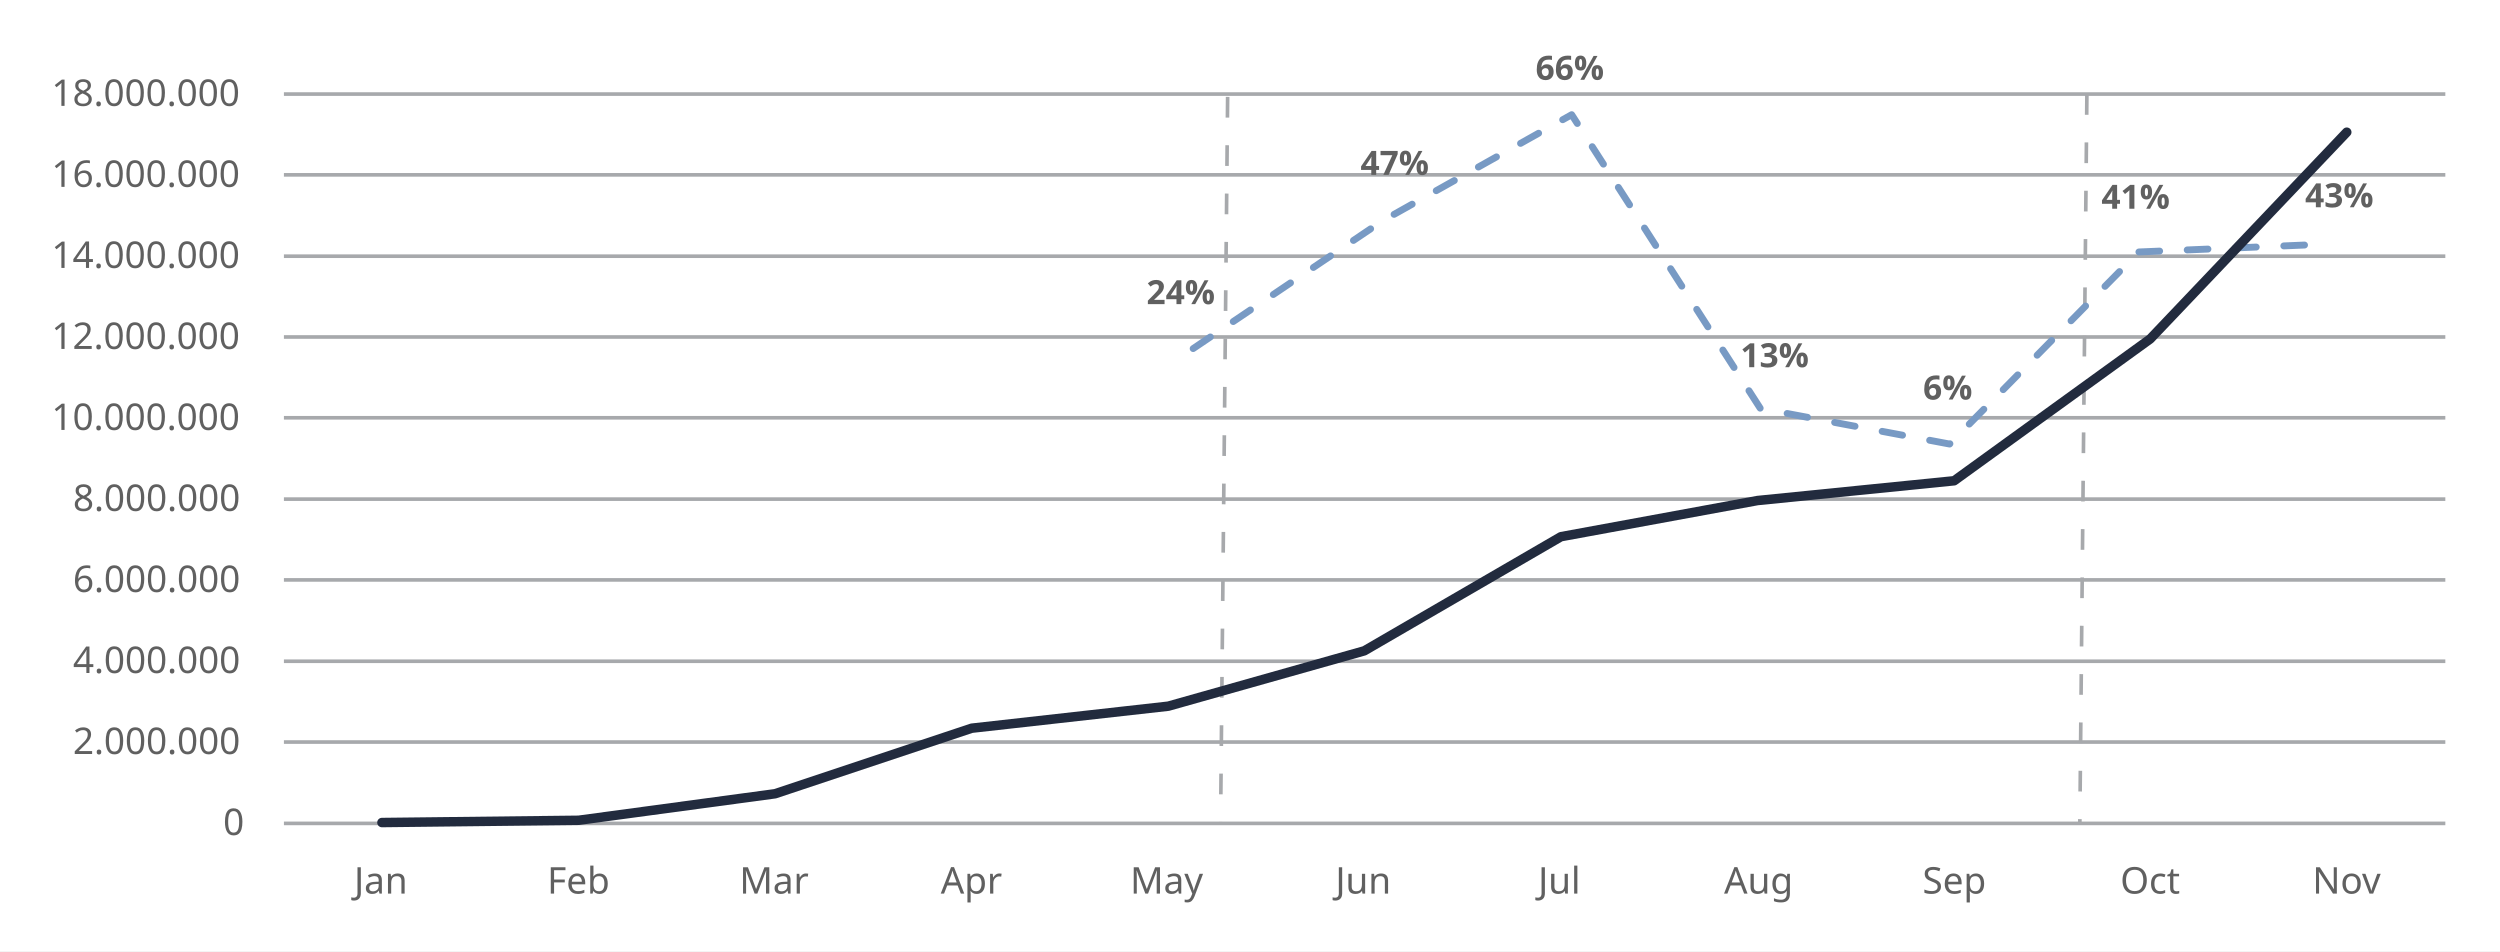
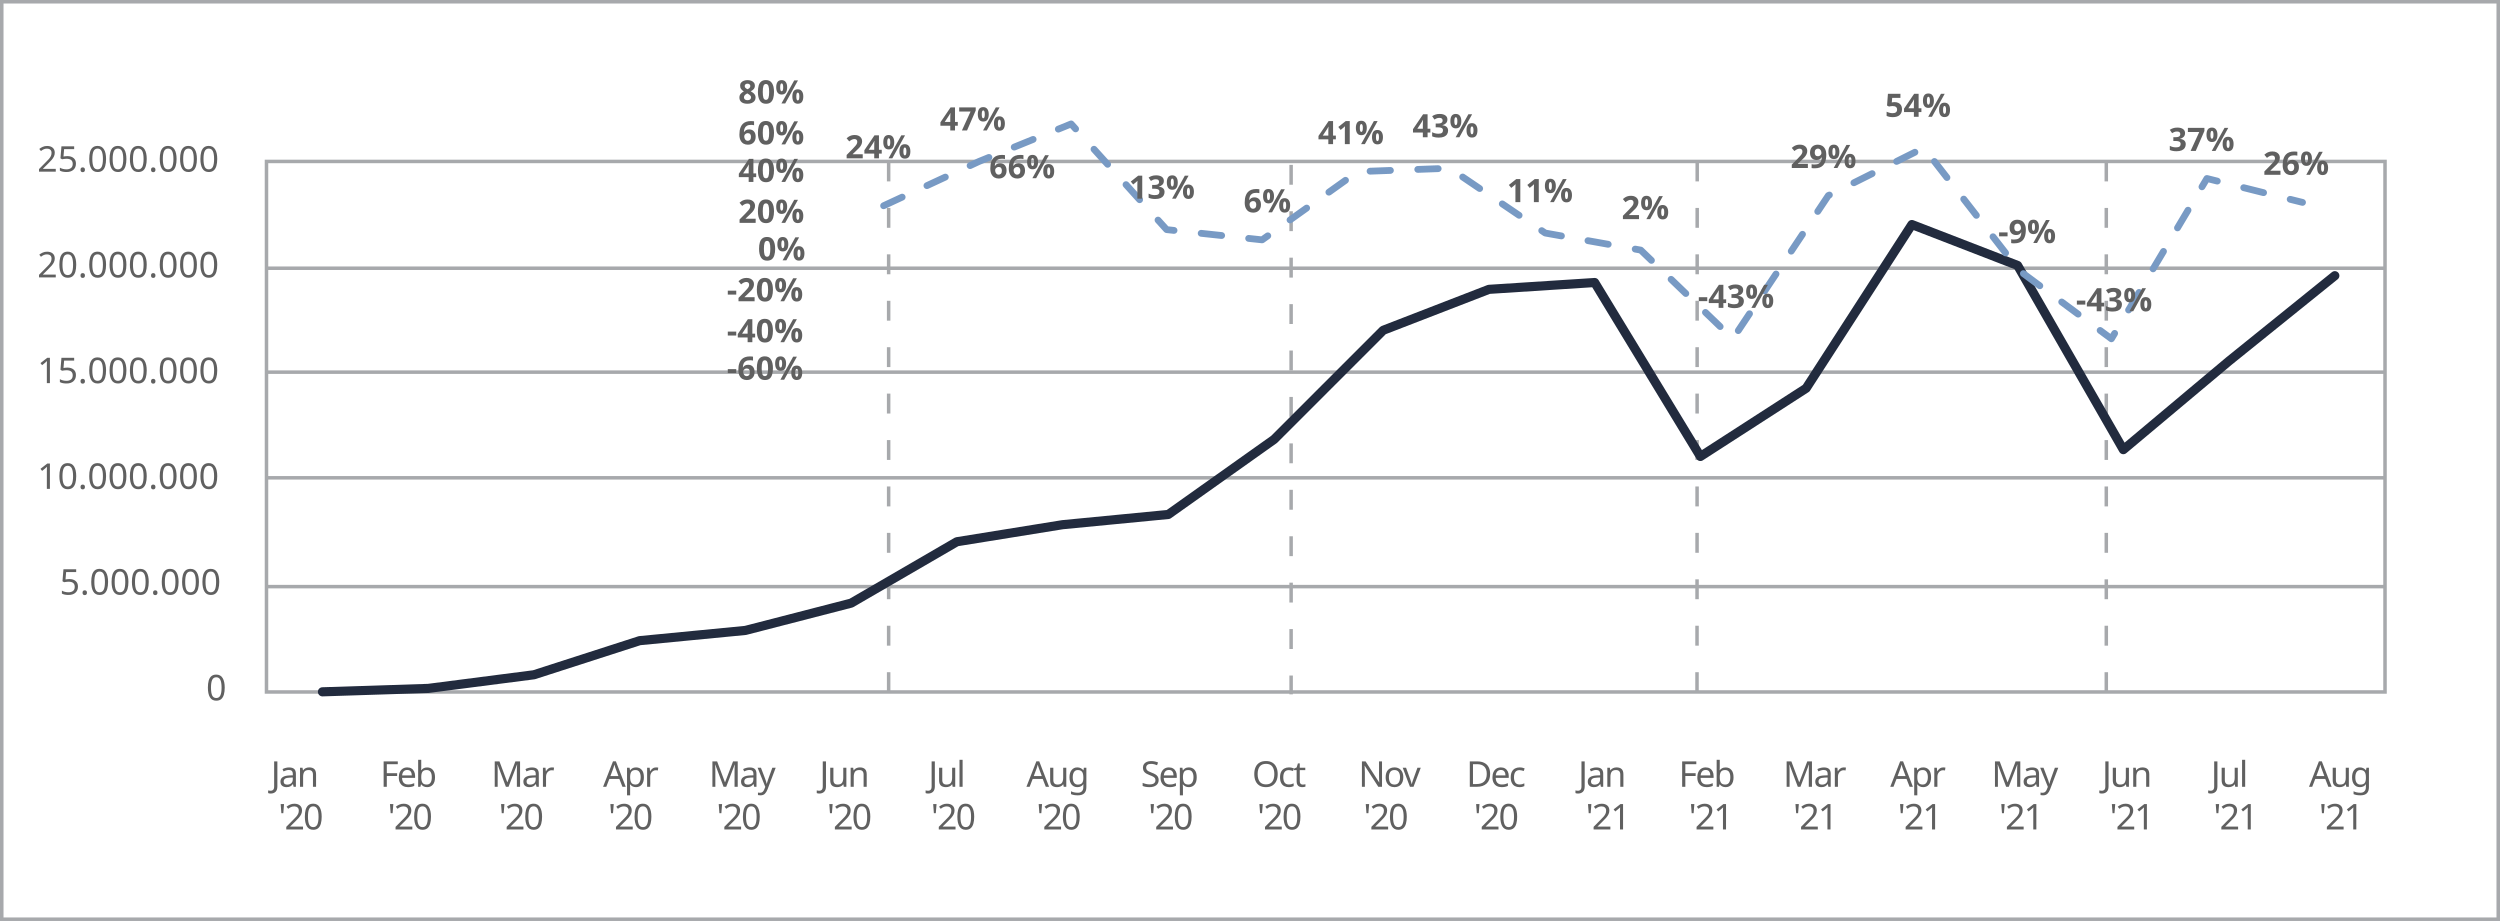
- <svg xmlns="http://www.w3.org/2000/svg" width="100%" height="100%" style="background: white" viewBox="0 0 971.121 369.51">
-   <g id="Group_730" data-name="Group 730" transform="translate(-61 -4065)">
-     <rect id="Rectangle_412" data-name="Rectangle 412" width="971.121" height="369.51" transform="translate(61 4065)" fill="#fff" />
-     <g id="Group_510" data-name="Group 510" transform="translate(-0.316 -3.747)">
-       <path id="Path_658" data-name="Path 658" d="M171.6,4356.992h839.6m-839.6-31.381h839.6m-839.6-31.6h839.6M171.6,4262.63h839.6m-839.6-31.6h839.6m-839.6-31.381h839.6m-839.6-31.381h839.6m-839.6-31.6h839.6m-839.6-31.381h839.6" fill="none" stroke="#a7a9ac" stroke-miterlimit="10" stroke-width="1.417" />
-       <line id="Line_57" data-name="Line 57" x2="839.601" transform="translate(171.604 4388.592)" fill="none" stroke="#a7a9ac" stroke-miterlimit="10" stroke-width="1.417" />
-       <text id="_0" data-name="0" transform="translate(147.994 4393.114)" fill="#606060" font-size="14.314" font-family="IBMPlexSans, IBM Plex Sans">
-         <tspan x="0" y="0">0</tspan>
+ <svg xmlns="http://www.w3.org/2000/svg" width="100%" height="100%" viewBox="0 0 1006.887 370.927">
+   <g id="Group_430" data-name="Group 430" transform="translate(-59.992 -4064.349)">
+     <rect id="Rectangle_540" data-name="Rectangle 540" width="1005.47" height="369.51" transform="translate(60.7 4065.058)" fill="#fff" stroke="#a7a9ac" stroke-width="1.417" />
+     <g id="Group_414" data-name="Group 414">
+       <rect id="Rectangle_541" data-name="Rectangle 541" width="853.249" height="213.673" transform="translate(167.321 4129.371)" fill="none" stroke="#a7a9ac" stroke-width="1.416" />
+       <line id="Line_135" data-name="Line 135" x2="853.375" transform="translate(167.195 4300.612)" fill="none" stroke="#a7a9ac" stroke-width="1.416" />
+       <line id="Line_136" data-name="Line 136" x2="853.375" transform="translate(167.195 4256.791)" fill="none" stroke="#a7a9ac" stroke-width="1.416" />
+       <line id="Line_137" data-name="Line 137" x2="853.375" transform="translate(167.195 4214.234)" fill="none" stroke="#a7a9ac" stroke-width="1.416" />
+       <line id="Line_138" data-name="Line 138" x2="853.375" transform="translate(167.195 4172.381)" fill="none" stroke="#a7a9ac" stroke-width="1.416" />
+     </g>
+     <text id="Jan_20" data-name="Jan  '20" transform="translate(181.093 4381.236)" fill="#606060" font-size="14.314" font-family="IBMPlexSans, IBM Plex Sans" letter-spacing="-0.05em">
+       <tspan x="-12" y="0">Jan </tspan>
+       <tspan x="-9" y="17.176">'20</tspan>
+     </text>
+     <text id="Feb_20" data-name="Feb  '20" transform="translate(225.112 4381.236)" fill="#606060" font-size="14.314" font-family="IBMPlexSans, IBM Plex Sans" letter-spacing="-0.05em">
+       <tspan x="-12" y="0">Feb </tspan>
+       <tspan x="-9" y="17.176">'20</tspan>
+     </text>
+     <text id="Mar_20" data-name="Mar  '20" transform="translate(269.855 4381.236)" fill="#606060" font-size="14.314" font-family="IBMPlexSans, IBM Plex Sans" letter-spacing="-0.05em">
+       <tspan x="-12" y="0">Mar </tspan>
+       <tspan x="-9" y="17.176">'20</tspan>
+     </text>
+     <text id="Apr_20" data-name="Apr  '20" transform="translate(313.882 4381.236)" fill="#606060" font-size="14.314" font-family="IBMPlexSans, IBM Plex Sans" letter-spacing="-0.05em">
+       <tspan x="-11" y="0">Apr </tspan>
+       <tspan x="-9" y="17.176">'20</tspan>
+     </text>
+     <text id="May_20" data-name="May '20" transform="translate(357.523 4381.236)" fill="#606060" font-size="14.314" font-family="IBMPlexSans, IBM Plex Sans" letter-spacing="-0.05em">
+       <tspan x="-12" y="0">May</tspan>
+       <tspan x="-9" y="17.176">'20</tspan>
+     </text>
+     <text id="Jun_20" data-name="Jun  '20" transform="translate(402.05 4381.236)" fill="#606060" font-size="14.314" font-family="IBMPlexSans, IBM Plex Sans" letter-spacing="-0.05em">
+       <tspan x="-12" y="0">Jun </tspan>
+       <tspan x="-9" y="17.176">'20</tspan>
+     </text>
+     <text id="Jul_20" data-name="Jul  '20" transform="translate(443.894 4381.236)" fill="#606060" font-size="14.314" font-family="IBMPlexSans, IBM Plex Sans" letter-spacing="-0.05em">
+       <tspan x="-10" y="0">Jul </tspan>
+       <tspan x="-9" y="17.176">'20</tspan>
+     </text>
+     <text id="Aug_20" data-name="Aug  '20" transform="translate(486.39 4381.236)" fill="#606060" font-size="14.314" font-family="IBMPlexSans, IBM Plex Sans" letter-spacing="-0.05em">
+       <tspan x="-13" y="0">Aug </tspan>
+       <tspan x="-9" y="17.176">'20</tspan>
+     </text>
+     <text id="Sep_20" data-name="Sep  '20" transform="translate(531.462 4381.236)" fill="#606060" font-size="14.314" font-family="IBMPlexSans, IBM Plex Sans" letter-spacing="-0.05em">
+       <tspan x="-12" y="0">Sep </tspan>
+       <tspan x="-9" y="17.176">'20</tspan>
+     </text>
+     <text id="Oct_20" data-name="Oct  '20" transform="translate(575.282 4381.236)" fill="#606060" font-size="14.314" font-family="IBMPlexSans, IBM Plex Sans" letter-spacing="-0.05em">
+       <tspan x="-11" y="0">Oct </tspan>
+       <tspan x="-9" y="17.176">'20</tspan>
+     </text>
+     <text id="Nov_20" data-name="Nov '20" transform="translate(618.121 4381.236)" fill="#606060" font-size="14.314" font-family="IBMPlexSans, IBM Plex Sans" letter-spacing="-0.05em">
+       <tspan x="-11" y="0">Nov</tspan>
+       <tspan x="-9" y="17.176">'20</tspan>
+     </text>
+     <text id="Dec_20" data-name="Dec  '20" transform="translate(662.57 4381.236)" fill="#606060" font-size="14.314" font-family="IBMPlexSans, IBM Plex Sans" letter-spacing="-0.05em">
+       <tspan x="-12" y="0">Dec </tspan>
+       <tspan x="-9" y="17.176">'20</tspan>
+     </text>
+     <text id="Jan_21" data-name="Jan  '21" transform="translate(705.624 4381.236)" fill="#606060" font-size="14.314" font-family="IBMPlexSans, IBM Plex Sans" letter-spacing="-0.05em">
+       <tspan x="-10" y="0">Jan</tspan>
+       <tspan x="-10" y="17.176" xml:space="preserve"> '21</tspan>
+     </text>
+     <text id="Feb_21" data-name="Feb  '21" transform="translate(747.095 4381.236)" fill="#606060" font-size="14.314" font-family="IBMPlexSans, IBM Plex Sans" letter-spacing="-0.05em">
+       <tspan x="-11" y="0">Feb</tspan>
+       <tspan x="-10" y="17.176" xml:space="preserve"> '21</tspan>
+     </text>
+     <text id="Mar_21" data-name="Mar  '21" transform="translate(789.176 4381.236)" fill="#606060" font-size="14.314" font-family="IBMPlexSans, IBM Plex Sans" letter-spacing="-0.05em">
+       <tspan x="-11" y="0">Mar</tspan>
+       <tspan x="-10" y="17.176" xml:space="preserve"> '21</tspan>
+     </text>
+     <text id="Apr_21" data-name="Apr  '21" transform="translate(831.3 4381.236)" fill="#606060" font-size="14.314" font-family="IBMPlexSans, IBM Plex Sans" letter-spacing="-0.05em">
+       <tspan x="-10" y="0">Apr</tspan>
+       <tspan x="-10" y="17.176" xml:space="preserve"> '21</tspan>
+     </text>
+     <text id="May_21" data-name="May '21" transform="translate(874.082 4381.236)" fill="#606060" font-size="14.314" font-family="IBMPlexSans, IBM Plex Sans" letter-spacing="-0.05em">
+       <tspan x="-12" y="0">May</tspan>
+       <tspan x="-9" y="17.176">'21</tspan>
+     </text>
+     <text id="Jun_21" data-name="Jun  '21" transform="translate(918.61 4381.236)" fill="#606060" font-size="14.314" font-family="IBMPlexSans, IBM Plex Sans" letter-spacing="-0.05em">
+       <tspan x="-12" y="0">Jun </tspan>
+       <tspan x="-9" y="17.176">'21</tspan>
+     </text>
+     <text id="Jul_21" data-name="Jul  '21" transform="translate(960.453 4381.236)" fill="#606060" font-size="14.314" font-family="IBMPlexSans, IBM Plex Sans" letter-spacing="-0.05em">
+       <tspan x="-10" y="0">Jul </tspan>
+       <tspan x="-9" y="17.176">'21</tspan>
+     </text>
+     <text id="Aug_21" data-name="Aug  '21" transform="translate(1002.949 4381.236)" fill="#606060" font-size="14.314" font-family="IBMPlexSans, IBM Plex Sans" letter-spacing="-0.05em">
+       <tspan x="-13" y="0">Aug </tspan>
+       <tspan x="-9" y="17.176">'21</tspan>
+     </text>
+     <g id="Group_415" data-name="Group 415">
+       <text id="_0" data-name="0" transform="translate(151.016 4346.418)" fill="#606060" font-size="14.314" font-family="IBMPlexSans, IBM Plex Sans">
+         <tspan x="-8" y="0">0</tspan>
      </text>
-       <text id="_2.000.000" data-name="2.000.000" transform="translate(89.661 4361.64)" fill="#606060" font-size="14.314" font-family="IBMPlexSans, IBM Plex Sans">
-         <tspan x="0" y="0">2.000.000</tspan>
+       <text id="_5.000.000" data-name="5.000.000" transform="translate(151.016 4303.833)" fill="#606060" font-size="14.314" font-family="IBMPlexSans, IBM Plex Sans">
+         <tspan x="-67" y="0">5.000.000</tspan>
      </text>
-       <text id="_4.000.000" data-name="4.000.000" transform="translate(89.661 4330.181)" fill="#606060" font-size="14.314" font-family="IBMPlexSans, IBM Plex Sans">
-         <tspan x="0" y="0">4.000.000</tspan>
+       <text id="_10.000.000" data-name="10.000.000" transform="translate(151.016 4261.248)" fill="#606060" font-size="14.314" font-family="IBMPlexSans, IBM Plex Sans">
+         <tspan x="-76" y="0">10.000.000</tspan>
      </text>
-       <text id="_6.000.000" data-name="6.000.000" transform="translate(89.661 4298.707)" fill="#606060" font-size="14.314" font-family="IBMPlexSans, IBM Plex Sans">
-         <tspan x="0" y="0">6.000.000</tspan>
+       <text id="_15.000.000" data-name="15.000.000" transform="translate(151.016 4218.663)" fill="#606060" font-size="14.314" font-family="IBMPlexSans, IBM Plex Sans">
+         <tspan x="-76" y="0">15.000.000</tspan>
      </text>
-       <text id="_8.000.000" data-name="8.000.000" transform="translate(89.661 4267.218)" fill="#606060" font-size="14.314" font-family="IBMPlexSans, IBM Plex Sans">
-         <tspan x="0" y="0">8.000.000</tspan>
+       <text id="_20.000.000" data-name="20.000.000" transform="translate(151.016 4176.078)" fill="#606060" font-size="14.314" font-family="IBMPlexSans, IBM Plex Sans">
+         <tspan x="-76" y="0">20.000.000</tspan>
      </text>
-       <text id="_10.000.000" data-name="10.000.000" transform="translate(81.316 4235.759)" fill="#606060" font-size="14.314" font-family="IBMPlexSans, IBM Plex Sans">
-         <tspan x="0" y="0">10.000.000</tspan>
+       <text id="_25.000.000" data-name="25.000.000" transform="translate(151.016 4133.493)" fill="#606060" font-size="14.314" font-family="IBMPlexSans, IBM Plex Sans">
+         <tspan x="-76" y="0">25.000.000</tspan>
      </text>
-       <text id="_12.000.000" data-name="12.000.000" transform="translate(81.316 4204.299)" fill="#606060" font-size="14.314" font-family="IBMPlexSans, IBM Plex Sans">
-         <tspan x="0" y="0">12.000.000</tspan>
+     </g>
+     <g id="Group_416" data-name="Group 416">
+       <text id="_-60_" data-name="-60%" transform="translate(368.724 4217.289)" fill="#606060" font-size="13" font-family="IBMPlexSans-SemiBold, IBM Plex Sans" font-weight="600">
+         <tspan x="-16" y="0">-60%</tspan>
      </text>
-       <text id="_14.000.000" data-name="14.000.000" transform="translate(81.316 4172.825)" fill="#606060" font-size="14.314" font-family="IBMPlexSans, IBM Plex Sans">
-         <tspan x="0" y="0">14.000.000</tspan>
+       <text id="_-40_" data-name="-40%" transform="translate(368.724 4202.178)" fill="#606060" font-size="13" font-family="IBMPlexSans-SemiBold, IBM Plex Sans" font-weight="600">
+         <tspan x="-16" y="0">-40%</tspan>
      </text>
-       <text id="_16.000.000" data-name="16.000.000" transform="translate(81.316 4141.337)" fill="#606060" font-size="14.314" font-family="IBMPlexSans, IBM Plex Sans">
-         <tspan x="0" y="0">16.000.000</tspan>
+       <text id="_-20_" data-name="-20%" transform="translate(368.724 4185.693)" fill="#606060" font-size="13" font-family="IBMPlexSans-SemiBold, IBM Plex Sans" font-weight="600">
+         <tspan x="-16" y="0">-20%</tspan>
      </text>
-       <text id="_18.000.000" data-name="18.000.000" transform="translate(81.316 4109.877)" fill="#606060" font-size="14.314" font-family="IBMPlexSans, IBM Plex Sans">
-         <tspan x="0" y="0">18.000.000</tspan>
+       <text id="_0_" data-name="0%" transform="translate(375.237 4169.208)" fill="#606060" font-size="13" font-family="IBMPlexSans-SemiBold, IBM Plex Sans" font-weight="600">
+         <tspan x="-10" y="0">0%</tspan>
      </text>
-       <text id="Jan" transform="translate(198.869 4415.858)" fill="#606060" font-size="14.314" font-family="IBMPlexSans, IBM Plex Sans">
-         <tspan x="0" y="0">Jan</tspan>
+       <text id="_20_" data-name="20%" transform="translate(371.338 4154.098)" fill="#606060" font-size="13" font-family="IBMPlexSans-SemiBold, IBM Plex Sans" font-weight="600">
+         <tspan x="-14" y="0">20%</tspan>
      </text>
-       <text id="Feb" transform="translate(273.876 4415.858)" fill="#606060" font-size="14.314" font-family="IBMPlexSans, IBM Plex Sans">
-         <tspan x="0" y="0">Feb</tspan>
+       <text id="_40_" data-name="40%" transform="translate(371.338 4137.613)" fill="#606060" font-size="13" font-family="IBMPlexSans-SemiBold, IBM Plex Sans" font-weight="600">
+         <tspan x="-14" y="0">40%</tspan>
      </text>
-       <text id="Mar" transform="translate(348.553 4415.858)" fill="#606060" font-size="14.314" font-family="IBMPlexSans, IBM Plex Sans">
-         <tspan x="0" y="0">Mar</tspan>
+       <text id="_60_" data-name="60%" transform="translate(371.338 4122.502)" fill="#606060" font-size="13" font-family="IBMPlexSans-SemiBold, IBM Plex Sans" font-weight="600">
+         <tspan x="-14" y="0">60%</tspan>
      </text>
-       <text id="Apr" transform="translate(426.746 4415.858)" fill="#606060" font-size="14.314" font-family="IBMPlexSans, IBM Plex Sans">
-         <tspan x="0" y="0">Apr</tspan>
+       <text id="_80_" data-name="80%" transform="translate(371.338 4106.018)" fill="#606060" font-size="13" font-family="IBMPlexSans-SemiBold, IBM Plex Sans" font-weight="600">
+         <tspan x="-14" y="0">80%</tspan>
      </text>
-       <text id="May" transform="translate(500.321 4415.858)" fill="#606060" font-size="14.314" font-family="IBMPlexSans, IBM Plex Sans">
-         <tspan x="0" y="0">May</tspan>
-       </text>
-       <text id="Jun" transform="translate(580.071 4415.858)" fill="#606060" font-size="14.314" font-family="IBMPlexSans, IBM Plex Sans">
-         <tspan x="0" y="0">Jun</tspan>
-       </text>
-       <text id="Jul" transform="translate(658.819 4415.858)" fill="#606060" font-size="14.314" font-family="IBMPlexSans, IBM Plex Sans">
-         <tspan x="0" y="0">Jul</tspan>
-       </text>
-       <text id="Aug" transform="translate(731.026 4415.858)" fill="#606060" font-size="14.314" font-family="IBMPlexSans, IBM Plex Sans">
-         <tspan x="0" y="0">Aug</tspan>
-       </text>
-       <text id="Sep" transform="translate(808.104 4415.858)" fill="#606060" font-size="14.314" font-family="IBMPlexSans, IBM Plex Sans">
-         <tspan x="0" y="0">Sep</tspan>
-       </text>
-       <text id="Oct" transform="translate(884.924 4415.858)" fill="#606060" font-size="14.314" font-family="IBMPlexSans, IBM Plex Sans">
-         <tspan x="0" y="0">Oct</tspan>
-       </text>
-       <text id="Nov" transform="translate(959.573 4415.858)" fill="#606060" font-size="14.314" font-family="IBMPlexSans, IBM Plex Sans">
-         <tspan x="0" y="0">Nov</tspan>
-       </text>
-       <line id="Line_58" data-name="Line 58" x1="2.743" y2="281.879" transform="translate(535.445 4106.384)" fill="none" stroke="#a7a9ac" stroke-linejoin="round" stroke-width="1.417" stroke-dasharray="8.048 10.729" />
-       <line id="Line_59" data-name="Line 59" x1="2.743" y2="283.305" transform="translate(869.223 4105.287)" fill="none" stroke="#a7a9ac" stroke-linejoin="round" stroke-width="1.417" stroke-dasharray="8.048 10.729" />
-       <path id="Path_659" data-name="Path 659" d="M524.8,4204.147l73.514-49.595,73.514-41.256,73.295,114.112,73.514,13.825,73.514-74.611,73.514-3.073" fill="none" stroke="#789ac4" stroke-linecap="round" stroke-linejoin="round" stroke-width="2.682" stroke-dasharray="8.047 10.729" />
-       <text id="_24_" data-name="24%" transform="translate(506.685 4186.898)" fill="#606060" font-size="13" font-family="IBMPlexSans-SemiBold, IBM Plex Sans" font-weight="600">
-         <tspan x="0" y="0">24%</tspan>
-       </text>
-       <text id="_47_" data-name="47%" transform="translate(589.8 4136.669)" fill="#606060" font-size="13" font-family="IBMPlexSans-SemiBold, IBM Plex Sans" font-weight="600">
-         <tspan x="0" y="0">47%</tspan>
-       </text>
-       <text id="_66_" data-name="66%" transform="translate(657.816 4099.747)" fill="#606060" font-size="13" font-family="IBMPlexSans-SemiBold, IBM Plex Sans" font-weight="600">
-         <tspan x="0" y="0">66%</tspan>
-       </text>
-       <text id="_13_" data-name="13%" transform="translate(737.379 4211.39)" fill="#606060" font-size="13" font-family="IBMPlexSans-SemiBold, IBM Plex Sans" font-weight="600">
-         <tspan x="0" y="0">13%</tspan>
-       </text>
-       <text id="_6_" data-name="6%" transform="translate(808.333 4223.957)" fill="#606060" font-size="13" font-family="IBMPlexSans-SemiBold, IBM Plex Sans" font-weight="600">
-         <tspan x="0" y="0">6%</tspan>
-       </text>
-       <text id="_41_" data-name="41%" transform="translate(877.609 4149.833)" fill="#606060" font-size="13" font-family="IBMPlexSans-SemiBold, IBM Plex Sans" font-weight="600">
-         <tspan x="0" y="0">41%</tspan>
-       </text>
-       <text id="_43_" data-name="43%" transform="translate(956.724 4149.267)" fill="#606060" font-size="13" font-family="IBMPlexSans-SemiBold, IBM Plex Sans" font-weight="600">
-         <tspan x="0" y="0">43%</tspan>
-       </text>
-       <path id="Path_660" data-name="Path 660" d="M209.678,4388.263l76.367-.877,76.367-10.314,76.367-25.456,76.367-8.558,76.148-21.506,76.367-44.328,76.367-14.045,76.367-7.68,76.148-55.081,76.367-80.317" fill="none" stroke="#222b3e" stroke-linecap="round" stroke-linejoin="round" stroke-width="3.682" />
+     </g>
+     <line id="Line_139" data-name="Line 139" y2="223.654" transform="translate(417.898 4129.39)" fill="none" stroke="#a7a9ac" stroke-linejoin="round" stroke-width="1.411" stroke-dasharray="8.014 10.684" />
+     <line id="Line_140" data-name="Line 140" y2="213.246" transform="translate(579.997 4130.738)" fill="none" stroke="#a7a9ac" stroke-linejoin="round" stroke-width="1.411" stroke-dasharray="8.014 10.684" />
+     <line id="Line_141" data-name="Line 141" x1="0.087" y2="217.594" transform="translate(743.469 4129.39)" fill="none" stroke="#a7a9ac" stroke-linejoin="round" stroke-width="1.411" stroke-dasharray="8.014 10.684" />
+     <line id="Line_142" data-name="Line 142" y2="214.594" transform="translate(908.315 4129.39)" fill="none" stroke="#a7a9ac" stroke-linejoin="round" stroke-width="1.411" stroke-dasharray="8.014 10.684" />
+     <path id="Path_409" data-name="Path 409" d="M189.862,4342.983l42.585-1.374,42.585-5.495,42.585-13.737,42.585-4.121,42.585-10.99,42.585-24.727,42.585-6.869,42.585-4.121,42.585-30.222,43.959-43.959,42.585-16.484,42.585-2.748,42.585,70.06,42.585-27.475,42.585-65.938,42.585,16.484,42.585,74.181,42.585-35.717,42.585-34.343" fill="none" stroke="#222b3e" stroke-linecap="round" stroke-linejoin="round" stroke-width="3.682" />
+     <path id="Path_410" data-name="Path 410" d="M982.691,4143.286l4.946,1.237a1.374,1.374,0,1,1-.666,2.665l-4.946-1.236a1.374,1.374,0,0,1,.666-2.666Zm-18.658-4.664,8,2a1.374,1.374,0,0,1-.667,2.665l-8-2a1.374,1.374,0,1,1,.666-2.665Zm-18.377.277,2-3.363a1.372,1.372,0,0,1,1.513-.629l4.2,1.049a1.374,1.374,0,0,1-.666,2.666l-4.2-1.05,1.513-.63-2,3.363a1.374,1.374,0,0,1-2.361-1.406Zm-9.843,16.522,4.219-7.081a1.374,1.374,0,1,1,2.36,1.406l-4.218,7.081a1.374,1.374,0,1,1-2.361-1.406Zm-9.843,16.523,4.219-7.081a1.374,1.374,0,0,1,2.36,1.406l-4.218,7.081a1.374,1.374,0,0,1-2.361-1.406Zm-9.843,16.522,4.219-7.081a1.374,1.374,0,0,1,2.36,1.406l-4.219,7.081a1.374,1.374,0,1,1-2.36-1.406Zm-9.505,7.848,4.571,3.386-2,.4,1.307-2.194a1.373,1.373,0,1,1,2.36,1.406l-1.307,2.194a1.374,1.374,0,0,1-2,.4l-4.571-3.386a1.374,1.374,0,0,1,1.635-2.208Zm-15.454-11.447,6.623,4.906a1.373,1.373,0,1,1-1.635,2.207l-6.623-4.906a1.373,1.373,0,1,1,1.635-2.207Zm-15.454-11.448,6.623,4.906a1.374,1.374,0,1,1-1.635,2.208l-6.623-4.906a1.374,1.374,0,0,1,1.635-2.208Zm-11.921-14.531,5.061,6.506a1.374,1.374,0,0,1-2.169,1.687l-5.06-6.506a1.374,1.374,0,1,1,2.168-1.687Zm-11.807-15.181,5.06,6.506a1.374,1.374,0,1,1-2.168,1.687l-5.061-6.506a1.374,1.374,0,1,1,2.169-1.687Zm-11.807-15.181,5.06,6.506a1.374,1.374,0,0,1-2.169,1.687l-5.06-6.506a1.374,1.374,0,0,1,2.169-1.687Zm-16.949-.391,7.373-3.686a1.374,1.374,0,1,1,1.228,2.458l-7.372,3.686a1.374,1.374,0,0,1-1.229-2.458Zm-17.2,8.6,7.372-3.686a1.374,1.374,0,0,1,1.229,2.458l-7.372,3.686a1.374,1.374,0,0,1-1.229-2.458Zm-15.1,12.043,4.289-6.433a1.375,1.375,0,0,1,.529-.467l.456-.228a1.374,1.374,0,0,1,1.229,2.457l-.456.229.528-.467-4.289,6.433a1.374,1.374,0,0,1-2.286-1.524Zm-10.668,16,4.572-6.858a1.374,1.374,0,0,1,2.286,1.524l-4.572,6.858a1.374,1.374,0,0,1-2.286-1.524Zm-10.668,16,4.572-6.858a1.374,1.374,0,0,1,2.286,1.524l-4.572,6.858a1.374,1.374,0,0,1-2.286-1.524Zm-10.668,16,4.572-6.858a1.374,1.374,0,0,1,2.286,1.524l-4.572,6.858a1.374,1.374,0,0,1-2.286-1.524Zm-11.109-7.6,5.937,5.717a1.373,1.373,0,1,1-1.905,1.979l-5.937-5.717a1.373,1.373,0,0,1,1.905-1.979Zm-13.853-13.34,5.937,5.717a1.374,1.374,0,1,1-1.906,1.979l-5.937-5.717a1.374,1.374,0,0,1,1.906-1.979Zm-15.17-12.517,2.255.4a1.378,1.378,0,0,1,.712.363l4.287,4.128a1.374,1.374,0,1,1-1.906,1.979l-4.287-4.128.711.363-2.255-.4a1.374,1.374,0,0,1,.483-2.705Zm-18.932-3.38,8.114,1.448a1.374,1.374,0,0,1-.483,2.705l-8.114-1.449a1.373,1.373,0,1,1,.483-2.7Zm-18.139-3.815,1.392.945-.53-.216,6.458,1.154a1.373,1.373,0,1,1-.483,2.7l-6.458-1.153a1.359,1.359,0,0,1-.529-.216l-1.392-.944a1.374,1.374,0,1,1,1.542-2.274Zm-15.914-10.8,6.821,4.628a1.374,1.374,0,0,1-1.543,2.273l-6.82-4.628a1.373,1.373,0,1,1,1.542-2.273Zm-15.914-10.8,6.82,4.628a1.373,1.373,0,1,1-1.542,2.273l-6.821-4.628a1.374,1.374,0,1,1,1.543-2.273Zm-18.952-3.317,8.237-.305a1.373,1.373,0,1,1,.1,2.745l-8.236.3a1.373,1.373,0,1,1-.1-2.745Zm-19.219.711,8.237-.305a1.374,1.374,0,0,1,.1,2.746l-8.237.305a1.374,1.374,0,0,1-.1-2.746Zm-17.323,8.719,6.707-4.791a1.374,1.374,0,0,1,1.6,2.236l-6.707,4.79a1.374,1.374,0,0,1-1.6-2.235Zm-15.65,11.178,6.707-4.791a1.374,1.374,0,1,1,1.6,2.236l-6.707,4.791a1.374,1.374,0,0,1-1.6-2.236Zm-15.687,7.19,5.408.579-.945.248,2.282-1.629a1.373,1.373,0,1,1,1.6,2.235l-2.281,1.63a1.372,1.372,0,0,1-.945.248l-5.407-.579a1.374,1.374,0,1,1,.292-2.732Zm-19.122-2.049,8.2.878a1.374,1.374,0,1,1-.293,2.732l-8.2-.878a1.374,1.374,0,1,1,.293-2.732Zm-16.559-4.92,3.5,3.872-.873-.445,3.007.322a1.374,1.374,0,0,1-.293,2.732l-3.007-.322a1.371,1.371,0,0,1-.873-.445l-3.5-3.873a1.374,1.374,0,0,1,2.039-1.841Zm-12.891-14.272,5.525,6.116a1.374,1.374,0,0,1-2.039,1.842l-5.525-6.117a1.374,1.374,0,0,1,2.039-1.841ZM501.6,4123.508l5.525,6.116a1.374,1.374,0,0,1-2.039,1.842l-5.525-6.117a1.374,1.374,0,0,1,2.039-1.841Zm-15.843-8.434,5.121-2.086a1.374,1.374,0,0,1,1.538.351l1.818,2.013a1.374,1.374,0,0,1-2.039,1.842l-1.818-2.013,1.538.351-5.121,2.086a1.374,1.374,0,1,1-1.037-2.544Zm-17.811,7.256,7.633-3.11a1.374,1.374,0,1,1,1.037,2.545l-7.633,3.11a1.374,1.374,0,1,1-1.037-2.545Zm-17.795,7.455,3.576-1.66,4.042-1.648a1.373,1.373,0,1,1,1.036,2.544l-3.921,1.6-3.576,1.66a1.374,1.374,0,1,1-1.157-2.492Zm-17.444,8.1,7.476-3.471a1.374,1.374,0,0,1,1.157,2.492l-7.476,3.471a1.374,1.374,0,0,1-1.157-2.492Zm-17.444,8.1,7.476-3.471a1.374,1.374,0,1,1,1.157,2.492l-7.476,3.471a1.374,1.374,0,0,1-1.157-2.492Z" fill="#789ac4" />
+     <g id="Group_418" data-name="Group 418">
+       <g id="Group_417" data-name="Group 417">
+         <text id="_24_" data-name="24%" transform="translate(414.464 4128.13)" fill="#606060" font-size="13" font-family="IBMPlexSans-SemiBold, IBM Plex Sans" font-weight="600">
+           <tspan x="-14" y="0">24%</tspan>
+         </text>
+         <text id="_47_" data-name="47%" transform="translate(452.53 4116.898)" fill="#606060" font-size="13" font-family="IBMPlexSans-SemiBold, IBM Plex Sans" font-weight="600">
+           <tspan x="-14" y="0">47%</tspan>
+         </text>
+         <text id="_66_" data-name="66%" transform="translate(472.391 4136.13)" fill="#606060" font-size="13" font-family="IBMPlexSans-SemiBold, IBM Plex Sans" font-weight="600">
+           <tspan x="-14" y="0">66%</tspan>
+         </text>
+         <text id="_13_" data-name="13%" transform="translate(528.663 4144.372)" fill="#606060" font-size="13" font-family="IBMPlexSans-SemiBold, IBM Plex Sans" font-weight="600">
+           <tspan x="-14" y="0">13%</tspan>
+         </text>
+         <text id="_6_" data-name="6%" transform="translate(570.851 4149.868)" fill="#606060" font-size="13" font-family="IBMPlexSans-SemiBold, IBM Plex Sans" font-weight="600">
+           <tspan x="-10" y="0">6%</tspan>
+         </text>
+         <text id="_41_" data-name="41%" transform="translate(604.796 4122.393)" fill="#606060" font-size="13" font-family="IBMPlexSans-SemiBold, IBM Plex Sans" font-weight="600">
+           <tspan x="-14" y="0">41%</tspan>
+         </text>
+         <text id="_43_" data-name="43%" transform="translate(642.862 4119.645)" fill="#606060" font-size="13" font-family="IBMPlexSans-SemiBold, IBM Plex Sans" font-weight="600">
+           <tspan x="-14" y="0">43%</tspan>
+         </text>
+         <text id="_11_" data-name="11%" transform="translate(680.928 4145.746)" fill="#606060" font-size="13" font-family="IBMPlexSans-SemiBold, IBM Plex Sans" font-weight="600">
+           <tspan x="-14" y="0">11%</tspan>
+         </text>
+         <text id="_2_" data-name="2%" transform="translate(723.115 4152.615)" fill="#606060" font-size="13" font-family="IBMPlexSans-SemiBold, IBM Plex Sans" font-weight="600">
+           <tspan x="-10" y="0">2%</tspan>
+         </text>
+         <text id="_-43_" data-name="-43%" transform="translate(759.805 4188.332)" fill="#606060" font-size="13" font-family="IBMPlexSans-SemiBold, IBM Plex Sans" font-weight="600">
+           <tspan x="-16" y="0">-43%</tspan>
+         </text>
+         <text id="_29_" data-name="29%" transform="translate(795.127 4132.009)" fill="#606060" font-size="13" font-family="IBMPlexSans-SemiBold, IBM Plex Sans" font-weight="600">
+           <tspan x="-14" y="0">29%</tspan>
+         </text>
+         <text id="_54_" data-name="54%" transform="translate(833.193 4111.403)" fill="#606060" font-size="13" font-family="IBMPlexSans-SemiBold, IBM Plex Sans" font-weight="600">
+           <tspan x="-14" y="0">54%</tspan>
+         </text>
+         <text id="_-9_" data-name="-9%" transform="translate(876.752 4162.23)" fill="#606060" font-size="13" font-family="IBMPlexSans-SemiBold, IBM Plex Sans" font-weight="600">
+           <tspan x="-12" y="0">-9%</tspan>
+         </text>
+         <text id="_-43_2" data-name="-43%" transform="translate(912.07 4189.705)" fill="#606060" font-size="13" font-family="IBMPlexSans-SemiBold, IBM Plex Sans" font-weight="600">
+           <tspan x="-16" y="0">-43%</tspan>
+         </text>
+         <text id="_37_" data-name="37%" transform="translate(947.393 4125.14)" fill="#606060" font-size="13" font-family="IBMPlexSans-SemiBold, IBM Plex Sans" font-weight="600">
+           <tspan x="-14" y="0">37%</tspan>
+         </text>
+         <text id="_26_" data-name="26%" transform="translate(985.459 4134.757)" fill="#606060" font-size="13" font-family="IBMPlexSans-SemiBold, IBM Plex Sans" font-weight="600">
+           <tspan x="-14" y="0">26%</tspan>
+         </text>
+       </g>
    </g>
  </g>
</svg>
